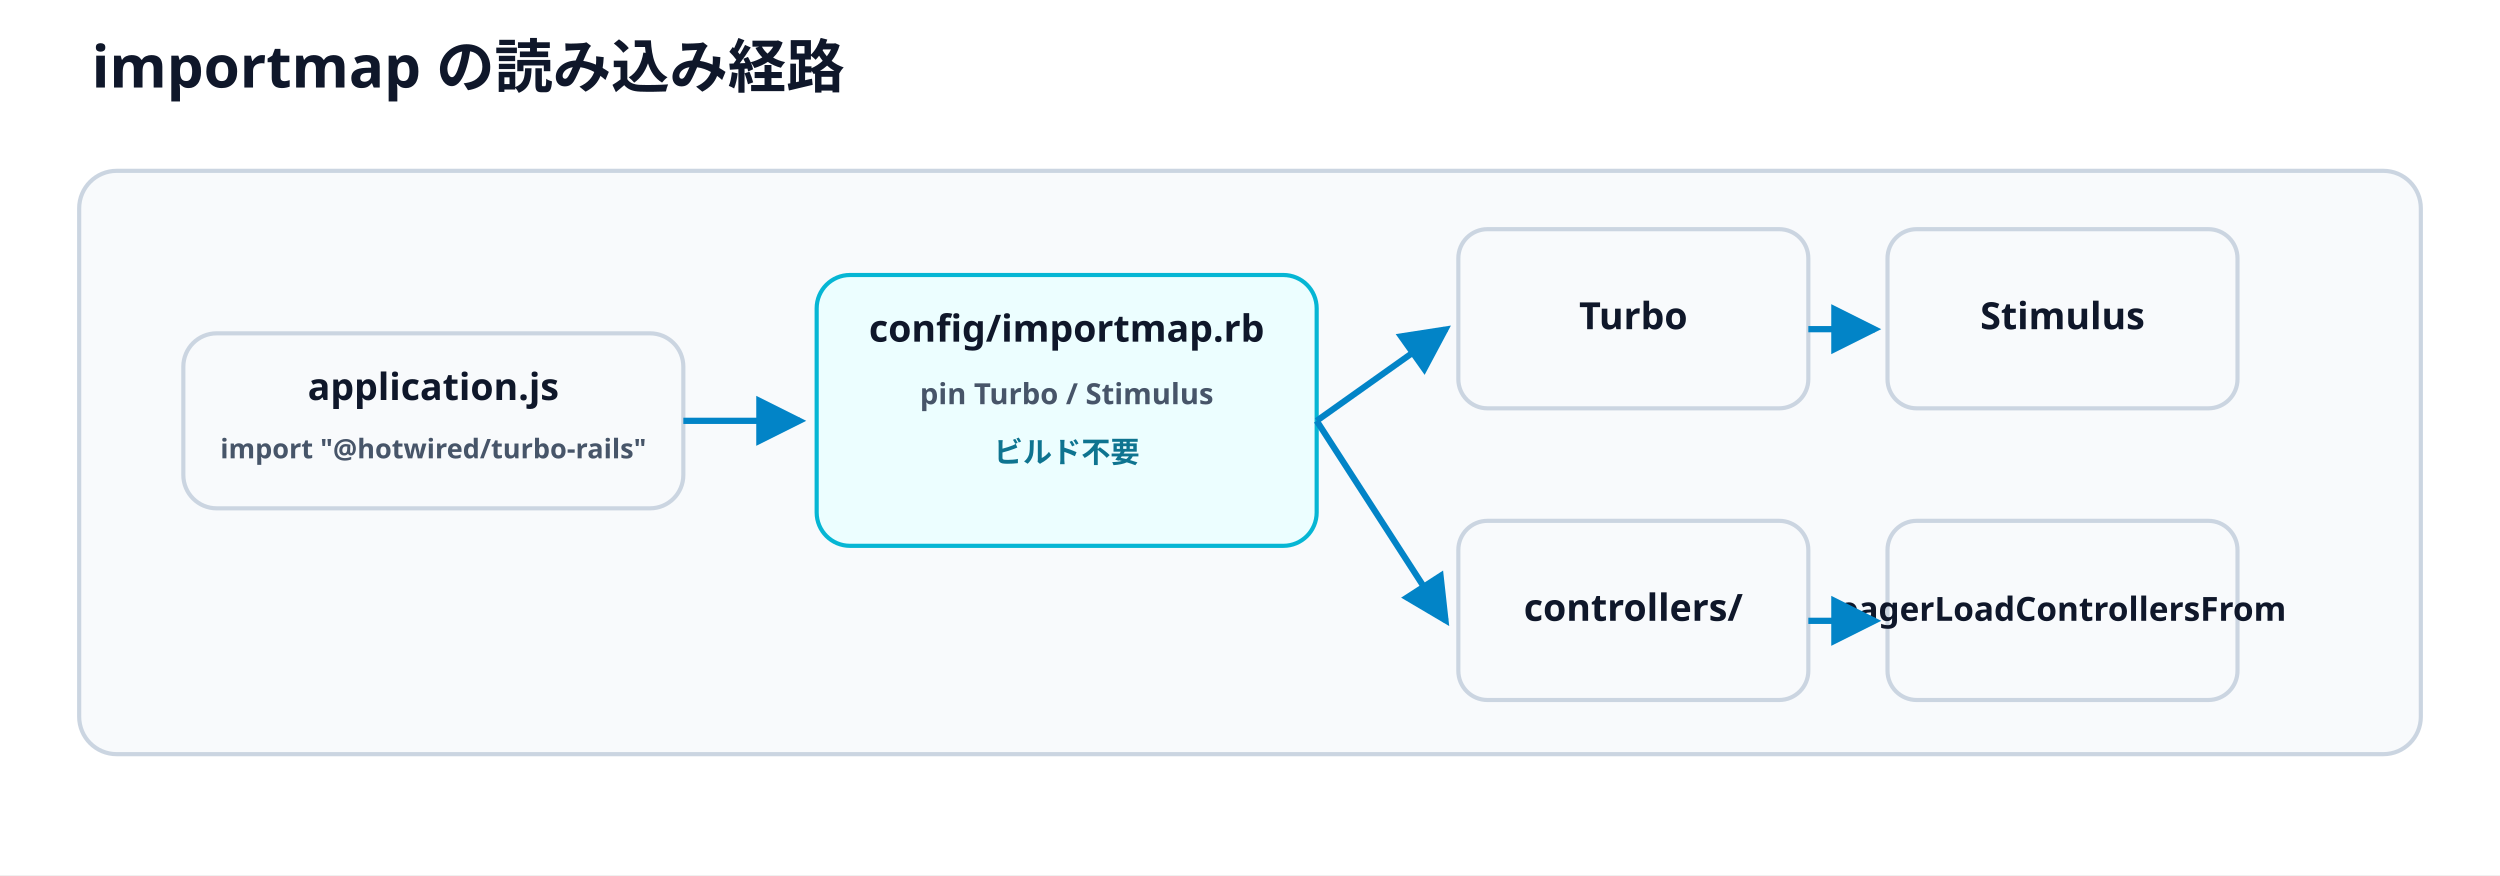
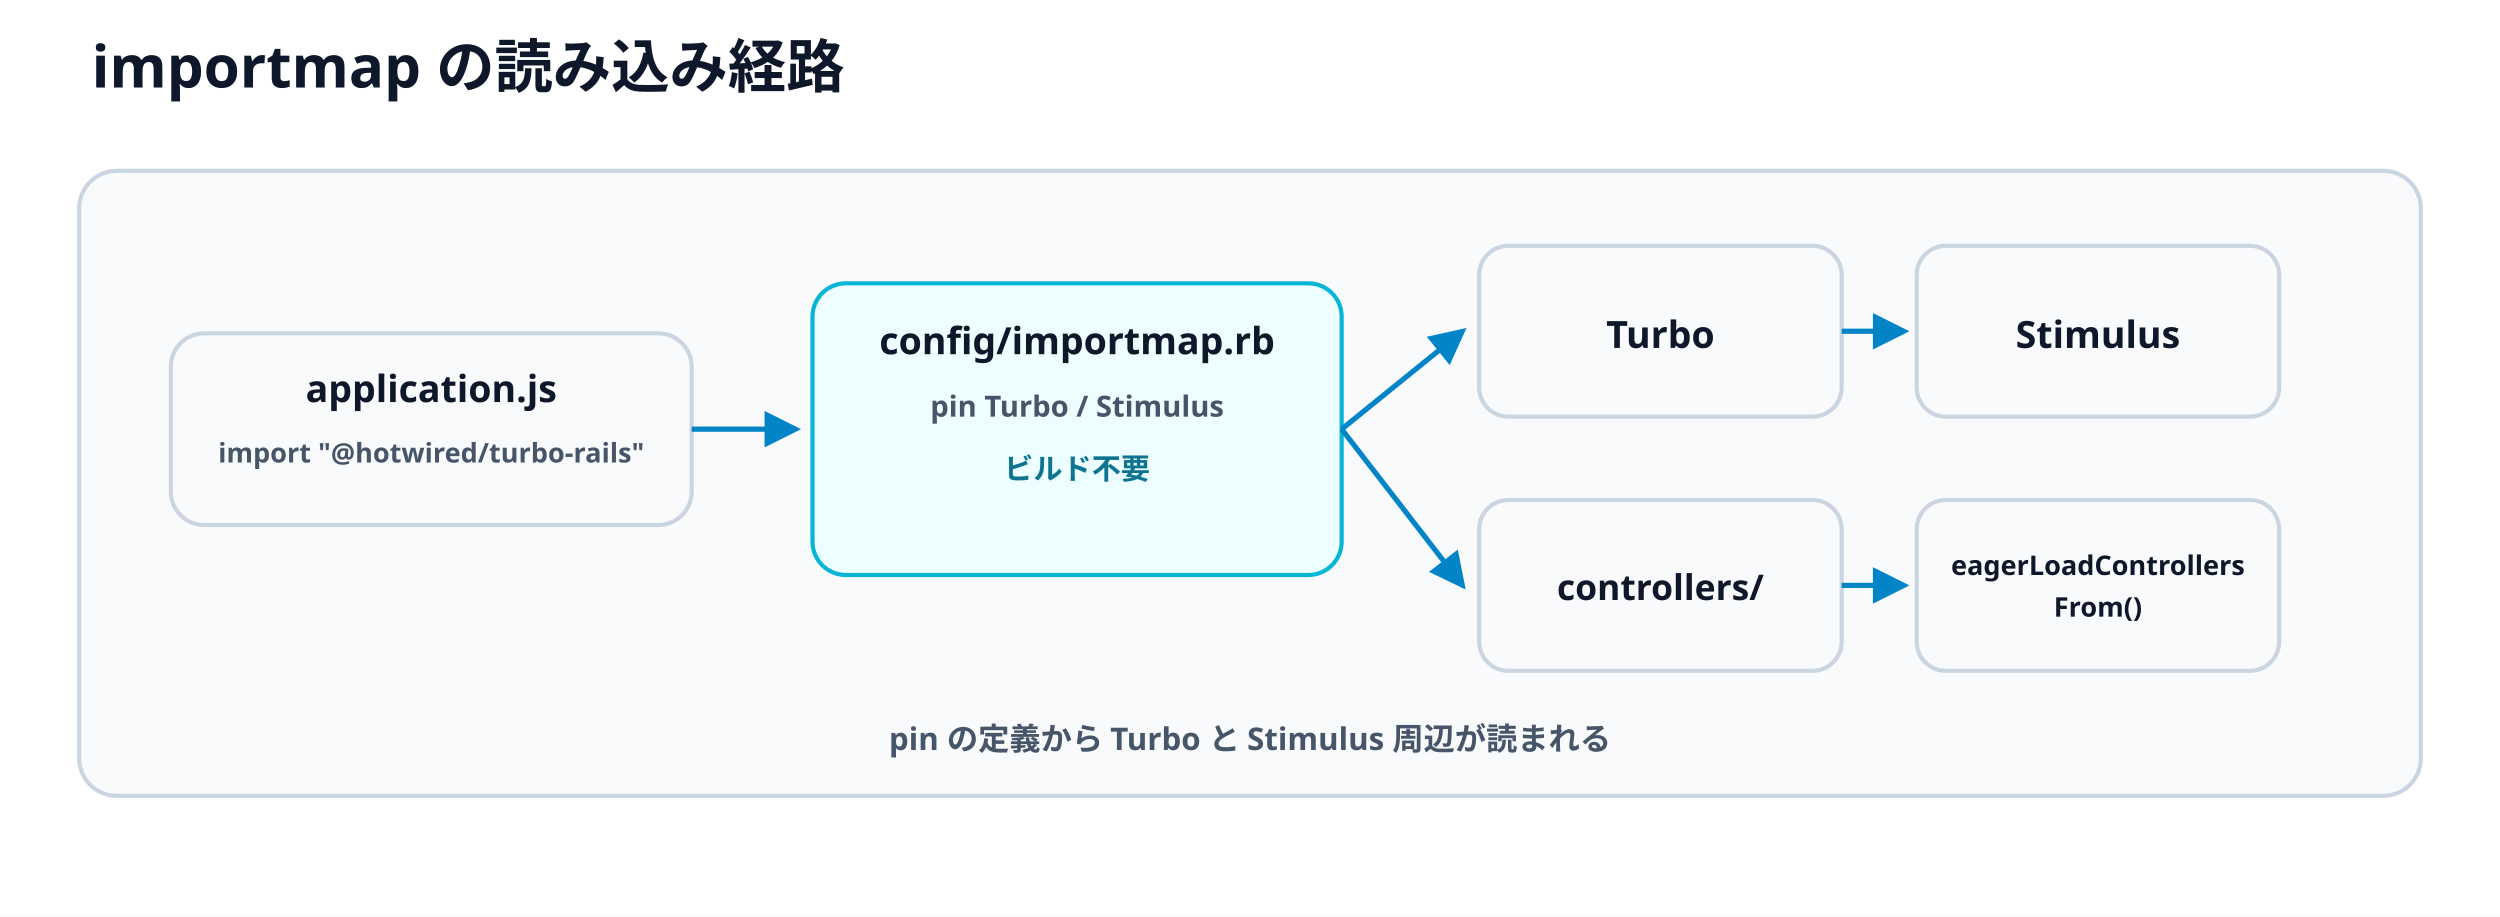
- <svg xmlns="http://www.w3.org/2000/svg" width="1200" height="420" viewBox="0 0 1200 420" role="img" aria-labelledby="title desc">
+ <svg xmlns="http://www.w3.org/2000/svg" width="1200" height="440" viewBox="0 0 1200 440" role="img" aria-labelledby="title desc">
  <defs>
-     <marker id="arrow" markerWidth="8" markerHeight="8" refX="7" refY="4" orient="auto">
-       <path d="M0,0 L8,4 L0,8 z" fill="#0284c7" />
+     <marker id="arrow" markerWidth="7" markerHeight="7" refX="6" refY="3.5" orient="auto">
+       <path d="M0,0 L7,3.5 L0,7 z" fill="#0284c7" />
    </marker>
  </defs>
-   <rect width="1200" height="420" fill="#ffffff" />
+   <rect width="1200" height="440" fill="#ffffff" />
  <style>
    .title { font: 700 28px 'Hiragino Sans', 'Yu Gothic', sans-serif; fill: #0f172a; }
    .small { font: 600 15px 'Hiragino Sans', 'Yu Gothic', sans-serif; fill: #475569; }
    .tiny { font: 500 13px 'Hiragino Sans', 'Yu Gothic', sans-serif; fill: #64748b; }
  </style>
  <text x="44" y="42" class="title">importmap の読み込み経路</text>
-   <rect x="38" y="82" width="1124" height="280" rx="18" fill="#f8fafc" stroke="#cbd5e1" stroke-width="2" />
-   <rect x="88" y="160" width="240" height="84" rx="16" fill="#f8fafc" stroke="#cbd5e1" stroke-width="2" />
-   <text x="208" y="192" text-anchor="middle" style="font: 700 18px 'Hiragino Sans', 'Yu Gothic', sans-serif; fill: #0f172a;">
-     <tspan x="208" dy="0">application.js</tspan>
+   <rect x="38" y="82" width="1124" height="300" rx="18" fill="#f8fafc" stroke="#cbd5e1" stroke-width="2" />
+   <rect x="82" y="160" width="250" height="92" rx="16" fill="#f8fafc" stroke="#cbd5e1" stroke-width="2" />
+   <text x="207" y="193" text-anchor="middle" style="font: 700 18px 'Hiragino Sans', 'Yu Gothic', sans-serif; fill: #0f172a;">
+     <tspan x="207" dy="0">application.js</tspan>
  </text>
-   <text x="208" y="220" text-anchor="middle" style="font: 600 13px 'Hiragino Sans', 'Yu Gothic', sans-serif; fill: #475569;">
-     <tspan x="208" dy="0">import "@hotwired/turbo-rails"</tspan>
+   <text x="207" y="222" text-anchor="middle" style="font: 600 13px 'Hiragino Sans', 'Yu Gothic', sans-serif; fill: #475569;">
+     <tspan x="207" dy="0">import "@hotwired/turbo-rails"</tspan>
  </text>
-   <rect x="392" y="132" width="240" height="130" rx="16" fill="#ecfeff" stroke="#06b6d4" stroke-width="2" />
-   <text x="512" y="164" text-anchor="middle" style="font: 700 18px 'Hiragino Sans', 'Yu Gothic', sans-serif; fill: #0f172a;">
-     <tspan x="512" dy="0">config/importmap.rb</tspan>
+   <rect x="390" y="136" width="254" height="140" rx="16" fill="#ecfeff" stroke="#06b6d4" stroke-width="2" />
+   <text x="517" y="170" text-anchor="middle" style="font: 700 18px 'Hiragino Sans', 'Yu Gothic', sans-serif; fill: #0f172a;">
+     <tspan x="517" dy="0">config/importmap.rb</tspan>
  </text>
-   <text x="512" y="194" text-anchor="middle" style="font: 600 14px 'Hiragino Sans', 'Yu Gothic', sans-serif; fill: #475569;">
-     <tspan x="512" dy="0">pin Turbo / Stimulus</tspan>
+   <text x="517" y="200" text-anchor="middle" style="font: 600 14px 'Hiragino Sans', 'Yu Gothic', sans-serif; fill: #475569;">
+     <tspan x="517" dy="0">pin Turbo / Stimulus</tspan>
  </text>
-   <text x="512" y="222" text-anchor="middle" style="font: 700 14px 'Hiragino Sans', 'Yu Gothic', sans-serif; fill: #0e7490;">
-     <tspan x="512" dy="0">ビルド不要</tspan>
+   <text x="517" y="230" text-anchor="middle" style="font: 700 14px 'Hiragino Sans', 'Yu Gothic', sans-serif; fill: #0e7490;">
+     <tspan x="517" dy="0">ビルド不要</tspan>
  </text>
-   <rect x="700" y="110" width="168" height="86" rx="14" fill="#f8fafc" stroke="#cbd5e1" stroke-width="2" />
-   <rect x="906" y="110" width="168" height="86" rx="14" fill="#f8fafc" stroke="#cbd5e1" stroke-width="2" />
-   <rect x="700" y="250" width="168" height="86" rx="14" fill="#f8fafc" stroke="#cbd5e1" stroke-width="2" />
-   <rect x="906" y="250" width="168" height="86" rx="14" fill="#f8fafc" stroke="#cbd5e1" stroke-width="2" />
-   <text x="784" y="158" text-anchor="middle" style="font: 700 18px 'Hiragino Sans', 'Yu Gothic', sans-serif; fill: #0f172a;">
-     <tspan x="784" dy="0">Turbo</tspan>
+   <rect x="710" y="118" width="174" height="82" rx="14" fill="#f8fafc" stroke="#cbd5e1" stroke-width="2" />
+   <rect x="920" y="118" width="174" height="82" rx="14" fill="#f8fafc" stroke="#cbd5e1" stroke-width="2" />
+   <rect x="710" y="240" width="174" height="82" rx="14" fill="#f8fafc" stroke="#cbd5e1" stroke-width="2" />
+   <rect x="920" y="240" width="174" height="82" rx="14" fill="#f8fafc" stroke="#cbd5e1" stroke-width="2" />
+   <text x="797" y="167" text-anchor="middle" style="font: 700 18px 'Hiragino Sans', 'Yu Gothic', sans-serif; fill: #0f172a;">
+     <tspan x="797" dy="0">Turbo</tspan>
  </text>
-   <text x="990" y="158" text-anchor="middle" style="font: 700 18px 'Hiragino Sans', 'Yu Gothic', sans-serif; fill: #0f172a;">
-     <tspan x="990" dy="0">Stimulus</tspan>
+   <text x="1007" y="167" text-anchor="middle" style="font: 700 18px 'Hiragino Sans', 'Yu Gothic', sans-serif; fill: #0f172a;">
+     <tspan x="1007" dy="0">Stimulus</tspan>
  </text>
-   <text x="784" y="298" text-anchor="middle" style="font: 700 18px 'Hiragino Sans', 'Yu Gothic', sans-serif; fill: #0f172a;">
-     <tspan x="784" dy="0">controllers/</tspan>
+   <text x="797" y="288" text-anchor="middle" style="font: 700 17px 'Hiragino Sans', 'Yu Gothic', sans-serif; fill: #0f172a;">
+     <tspan x="797" dy="0">controllers/</tspan>
  </text>
-   <text x="990" y="298" text-anchor="middle" style="font: 700 16px 'Hiragino Sans', 'Yu Gothic', sans-serif; fill: #0f172a;">
-     <tspan x="990" dy="0">eagerLoadControllersFrom</tspan>
+   <text x="1007" y="276" text-anchor="middle" style="font: 700 13px 'Hiragino Sans', 'Yu Gothic', sans-serif; fill: #0f172a;">
+     <tspan x="1007" dy="0">eagerLoadControllers</tspan>
  </text>
-   <line x1="328" y1="202" x2="384" y2="202" stroke="#0284c7" stroke-width="3" fill="none" marker-end="url(#arrow)" />
-   <line x1="632" y1="202" x2="694" y2="158" stroke="#0284c7" stroke-width="3" fill="none" marker-end="url(#arrow)" />
-   <line x1="632" y1="202" x2="694" y2="298" stroke="#0284c7" stroke-width="3" fill="none" marker-end="url(#arrow)" />
-   <line x1="868" y1="158" x2="900" y2="158" stroke="#0284c7" stroke-width="3" fill="none" marker-end="url(#arrow)" />
-   <line x1="868" y1="298" x2="900" y2="298" stroke="#0284c7" stroke-width="3" fill="none" marker-end="url(#arrow)" />
+   <text x="1007" y="296" text-anchor="middle" style="font: 700 13px 'Hiragino Sans', 'Yu Gothic', sans-serif; fill: #0f172a;">
+     <tspan x="1007" dy="0">From()</tspan>
+   </text>
+   <line x1="332" y1="206" x2="382" y2="206" stroke="#0284c7" stroke-width="2.5" fill="none" marker-end="url(#arrow)" />
+   <line x1="644" y1="206" x2="702" y2="159" stroke="#0284c7" stroke-width="2.5" fill="none" marker-end="url(#arrow)" />
+   <line x1="644" y1="206" x2="702" y2="281" stroke="#0284c7" stroke-width="2.5" fill="none" marker-end="url(#arrow)" />
+   <line x1="884" y1="159" x2="914" y2="159" stroke="#0284c7" stroke-width="2.5" fill="none" marker-end="url(#arrow)" />
+   <line x1="884" y1="281" x2="914" y2="281" stroke="#0284c7" stroke-width="2.5" fill="none" marker-end="url(#arrow)" />
+   <text x="600" y="360" text-anchor="middle" style="font: 700 15px 'Hiragino Sans', 'Yu Gothic', sans-serif; fill: #475569;">
+     <tspan x="600" dy="0">pin の定義から Turbo と Stimulus 周辺が読まれる</tspan>
+   </text>
</svg>
